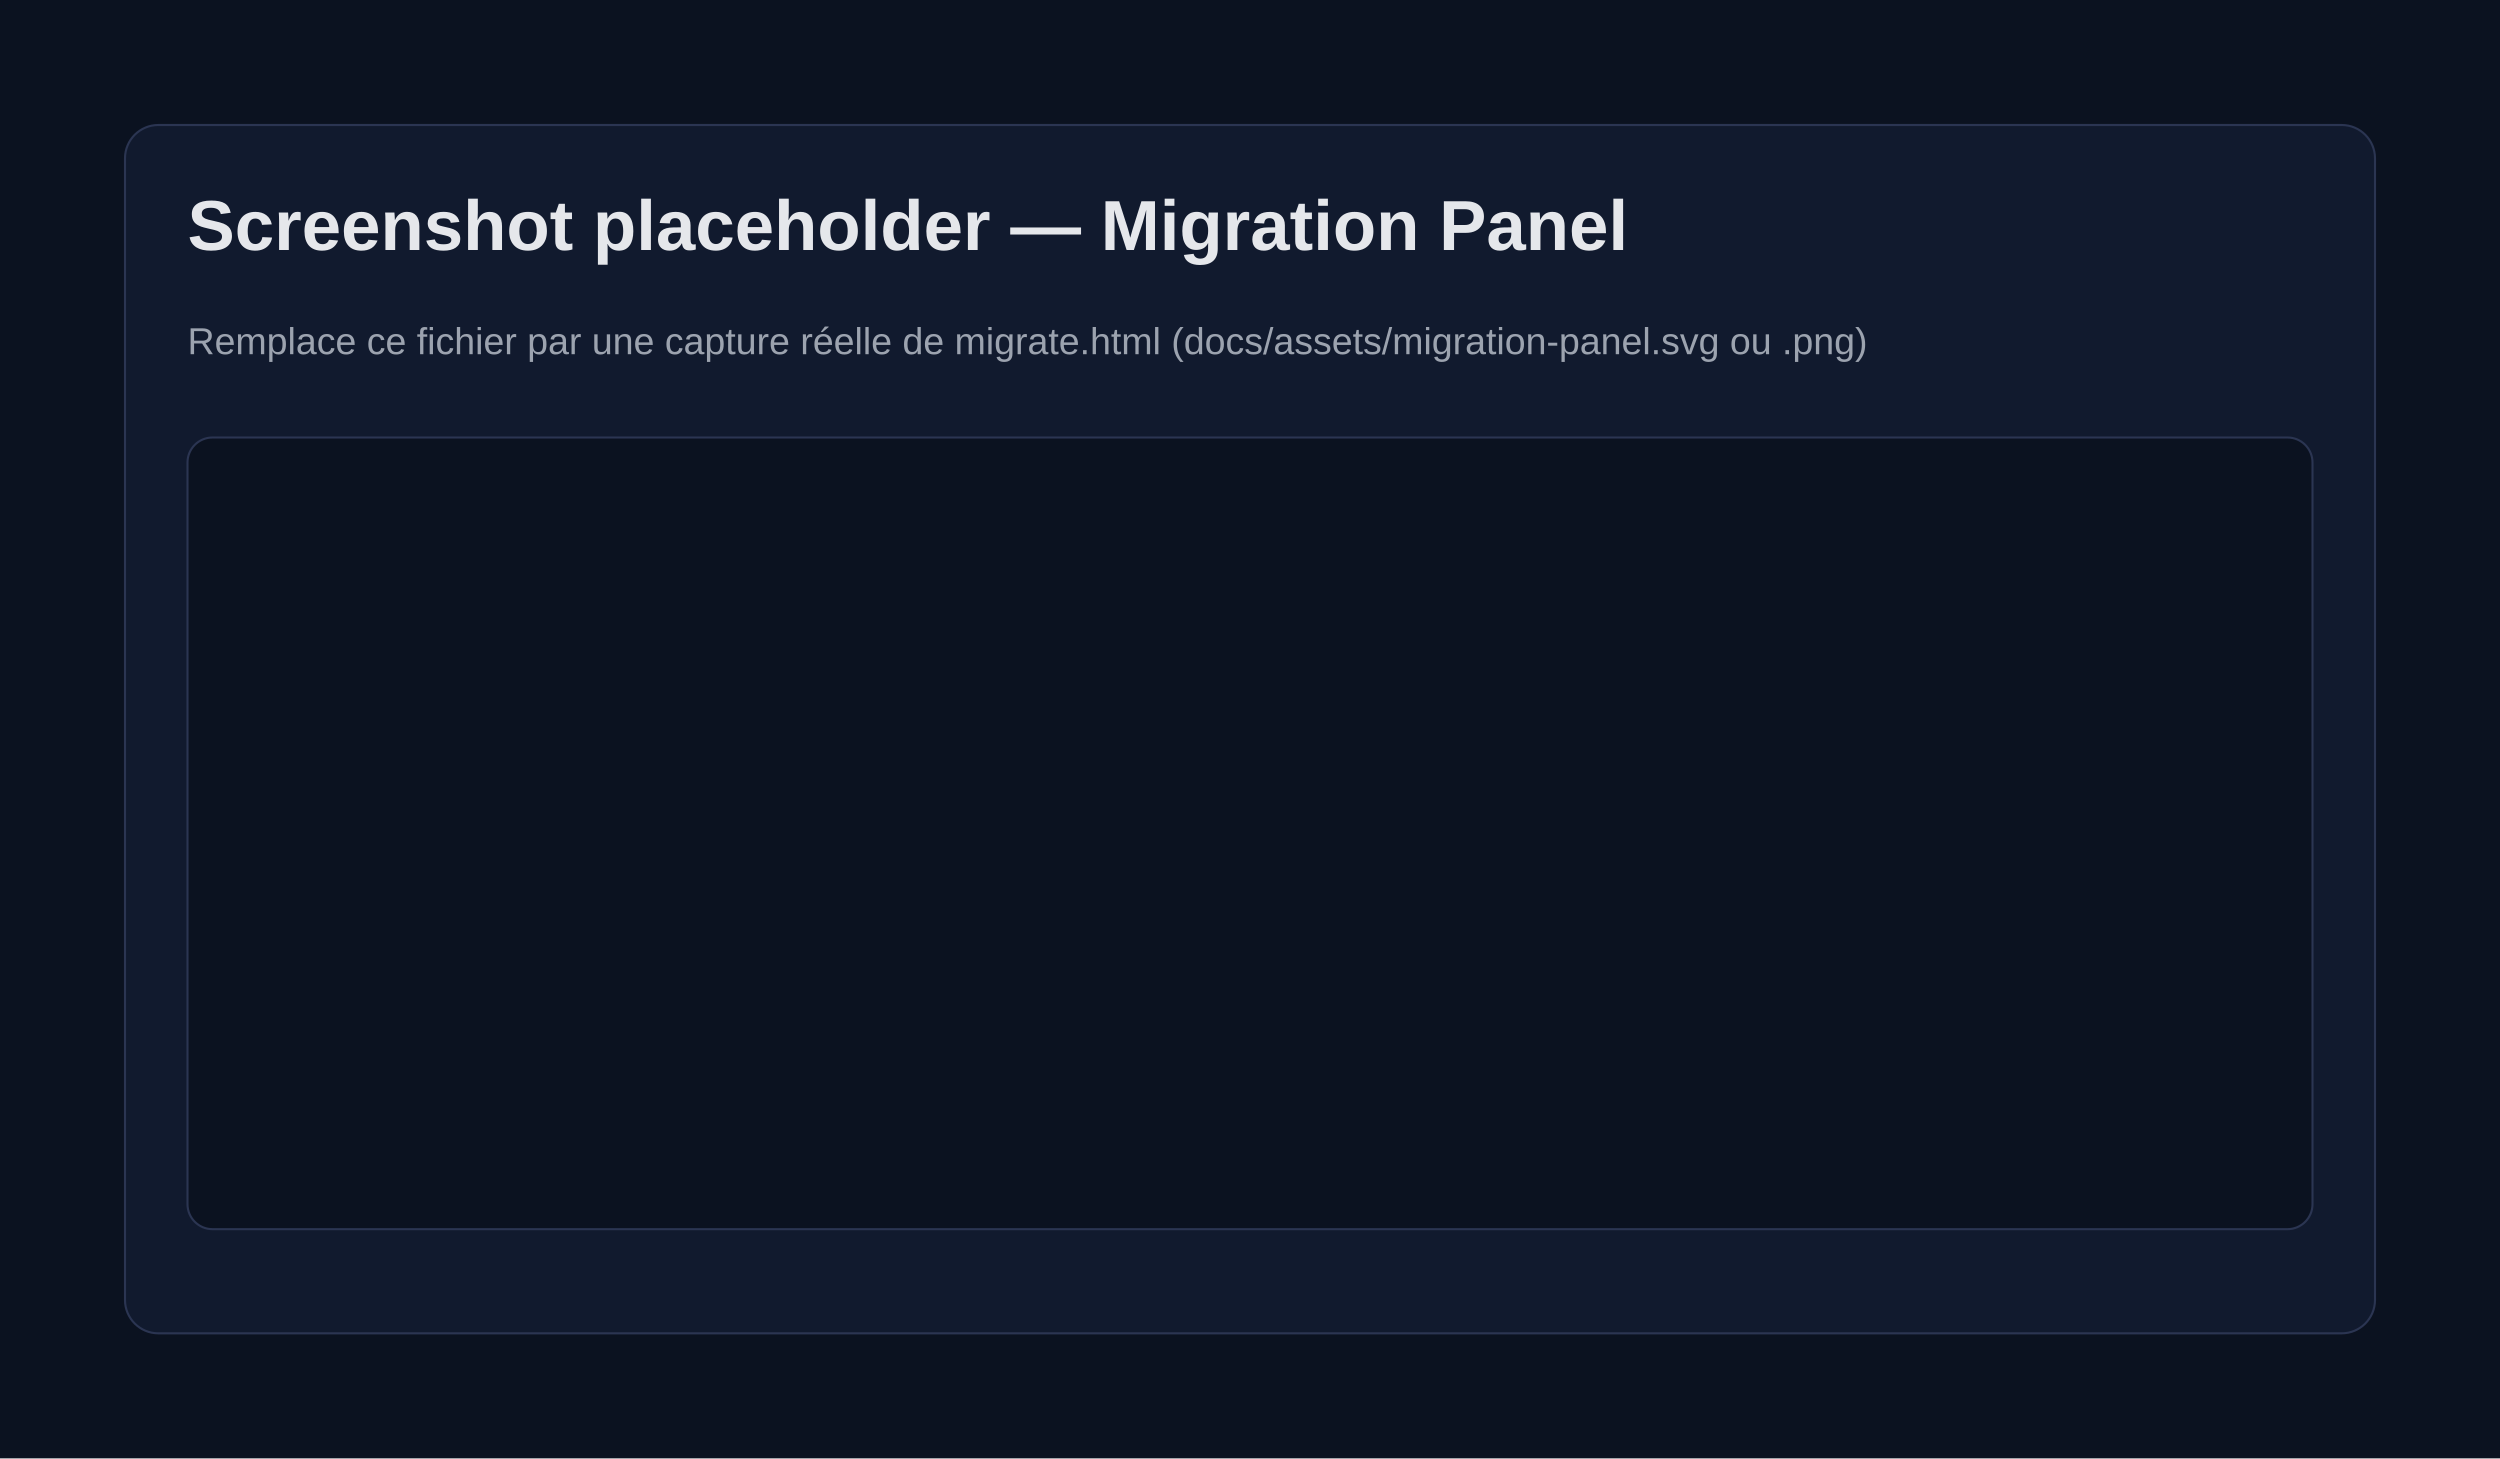
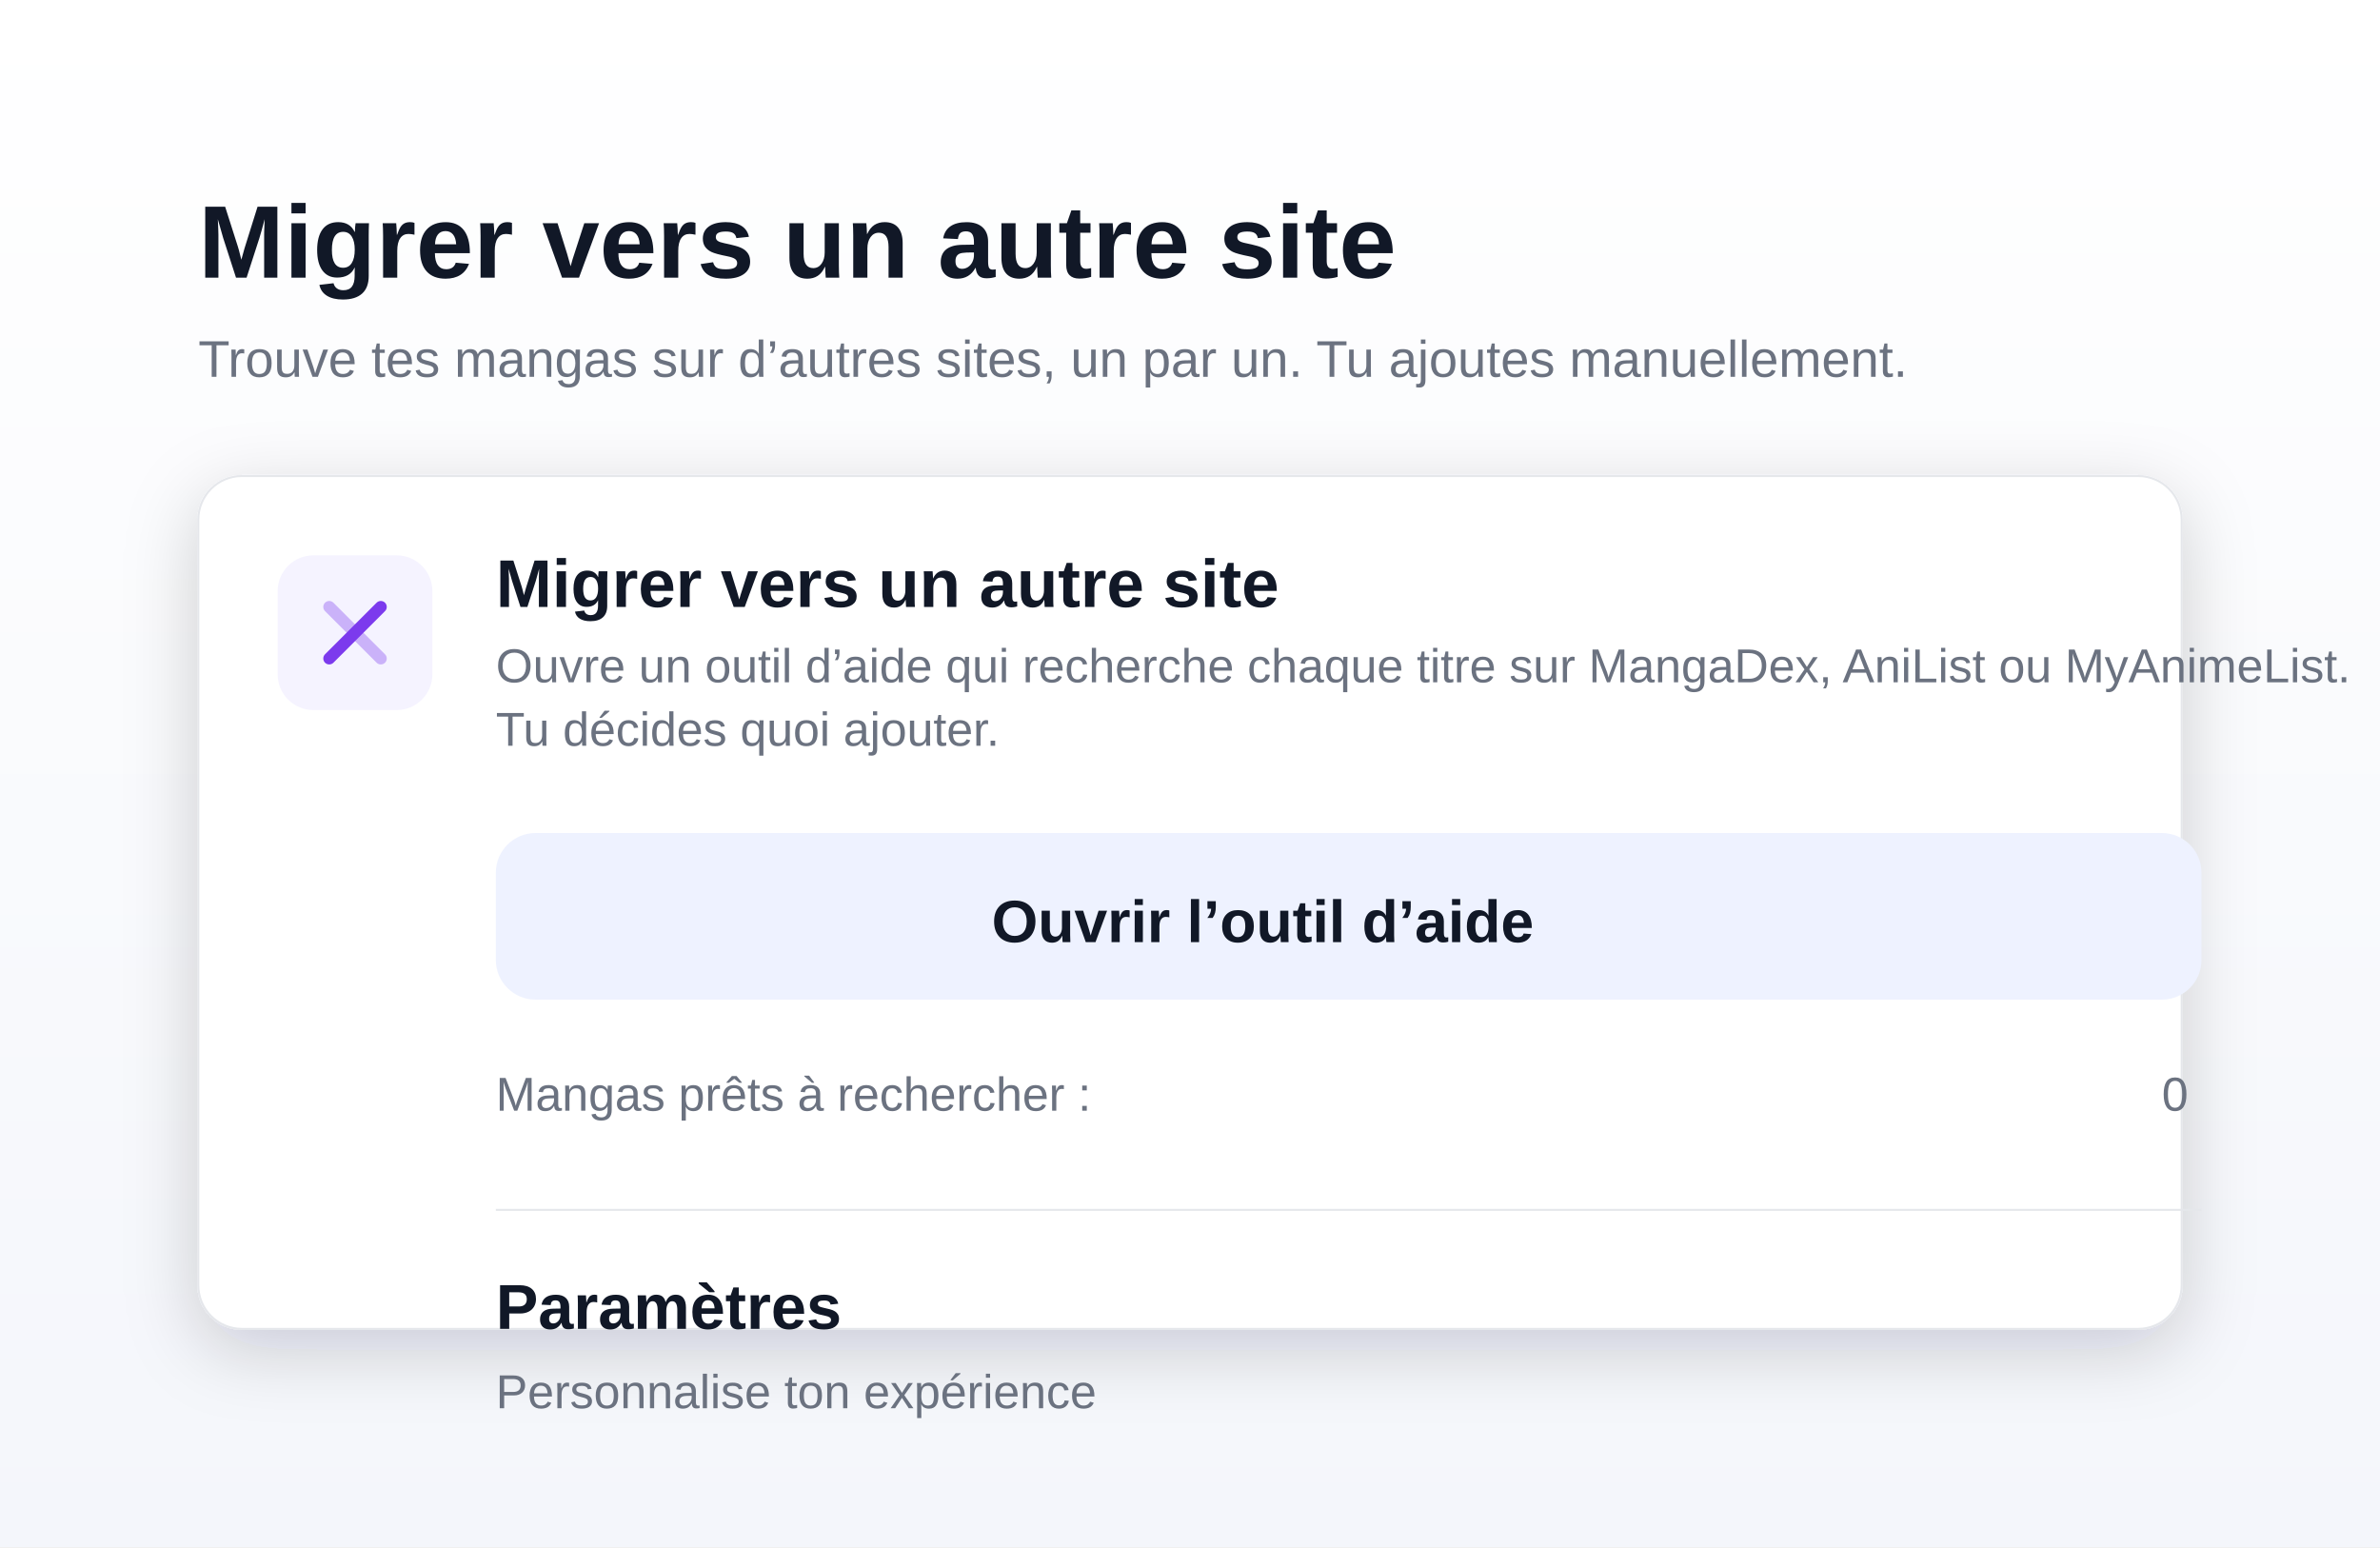
- <svg xmlns="http://www.w3.org/2000/svg" width="1200" height="700" viewBox="0 0 1200 700">
-   <rect width="1200" height="700" fill="#0b1220" />
-   <rect x="60" y="60" width="1080" height="580" rx="16" fill="#111a2e" stroke="#2b3552" />
-   <text x="90" y="120" fill="#e5e7eb" font-family="Arial, sans-serif" font-size="34" font-weight="700">
-     Screenshot placeholder — Migration Panel
+ <svg xmlns="http://www.w3.org/2000/svg" width="1200" height="780" viewBox="0 0 1200 780">
+   <defs>
+     <linearGradient id="bg" x1="0" x2="0" y1="0" y2="1">
+       <stop offset="0" stop-color="#ffffff" />
+       <stop offset="1" stop-color="#f4f6fb" />
+     </linearGradient>
+     <filter id="shadow" x="-20%" y="-20%" width="140%" height="140%">
+       <feDropShadow dx="0" dy="10" stdDeviation="18" flood-color="#0b1220" flood-opacity="0.18" />
+     </filter>
+   </defs>
+   <rect width="1200" height="780" fill="url(#bg)" />
+   <text x="100" y="140" font-family="Arial, sans-serif" font-size="52" font-weight="800" fill="#111827">Migrer vers un autre site</text>
+   <text x="100" y="190" font-family="Arial, sans-serif" font-size="26" fill="#6b7280">
+     Trouve tes mangas sur d’autres sites, un par un. Tu ajoutes manuellement.
  </text>
-   <text x="90" y="170" fill="#9ca3af" font-family="Arial, sans-serif" font-size="18">
-     Remplace ce fichier par une capture réelle de migrate.html (docs/assets/migration-panel.svg ou .png)
-   </text>
-   <rect x="90" y="210" width="1020" height="380" rx="12" fill="#0b1220" stroke="#2b3552" />
+   <g filter="url(#shadow)">
+     <rect x="100" y="240" width="1000" height="430" rx="22" fill="#ffffff" stroke="#e5e7eb" />
+   </g>
+   <g transform="translate(140,280)">
+     <rect x="0" y="0" width="78" height="78" rx="18" fill="#f5f3ff" />
+     <path d="M26 52 L52 26" stroke="#7c3aed" stroke-width="6" stroke-linecap="round" />
+     <path d="M52 52 L26 26" stroke="#7c3aed" stroke-width="6" stroke-linecap="round" opacity="0.35" />
+     <text x="110" y="26" font-family="Arial, sans-serif" font-size="34" font-weight="800" fill="#111827">Migrer vers un autre site</text>
+     <text x="110" y="64" font-family="Arial, sans-serif" font-size="24" fill="#6b7280">
+       Ouvre un outil d’aide qui recherche chaque titre sur MangaDex, AniList ou MyAnimeList.
+     </text>
+     <text x="110" y="96" font-family="Arial, sans-serif" font-size="24" fill="#6b7280">
+       Tu décides quoi ajouter.
+     </text>
+     <rect x="110" y="140" width="860" height="84" rx="20" fill="#eef2ff" />
+     <text x="360" y="195" font-family="Arial, sans-serif" font-size="30" font-weight="800" fill="#111827">Ouvrir l’outil d’aide</text>
+     <text x="110" y="280" font-family="Arial, sans-serif" font-size="24" fill="#6b7280">Mangas prêts à rechercher :</text>
+     <text x="950" y="280" font-family="Arial, sans-serif" font-size="24" fill="#6b7280">0</text>
+     <line x1="110" y1="330" x2="970" y2="330" stroke="#e5e7eb" />
+     <text x="110" y="390" font-family="Arial, sans-serif" font-size="32" font-weight="800" fill="#111827">Paramètres</text>
+     <text x="110" y="430" font-family="Arial, sans-serif" font-size="24" fill="#6b7280">Personnalise ton expérience</text>
+   </g>
</svg>
